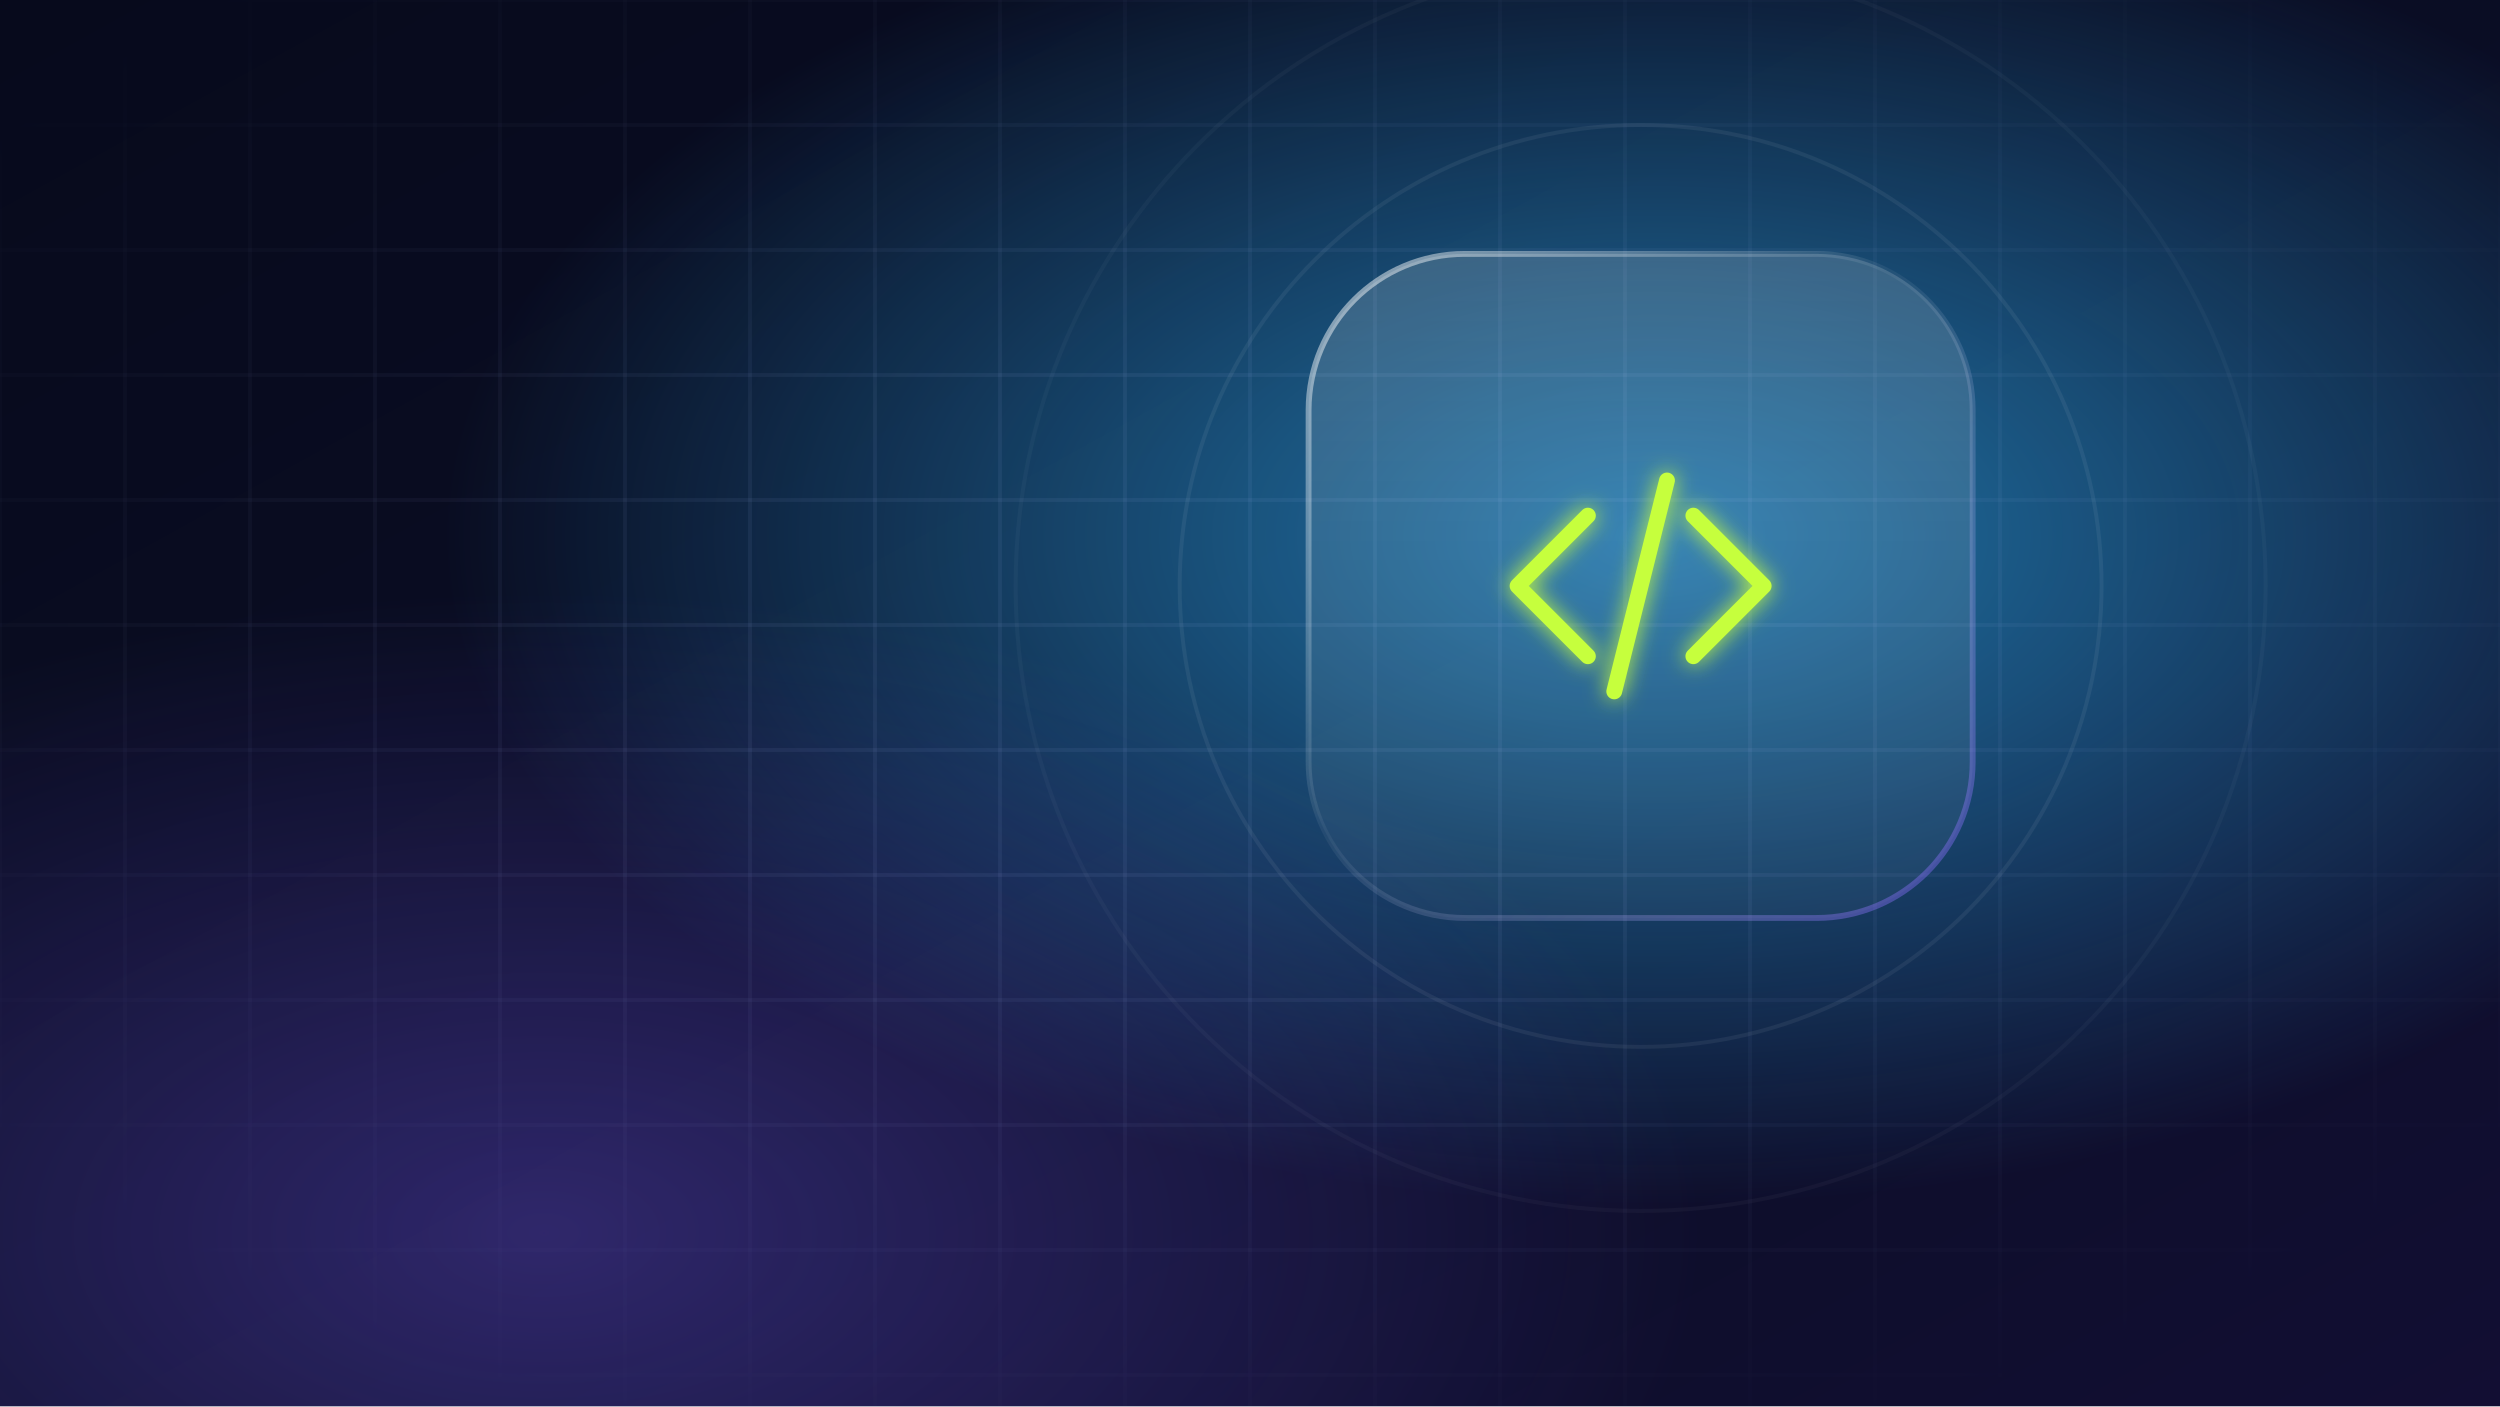
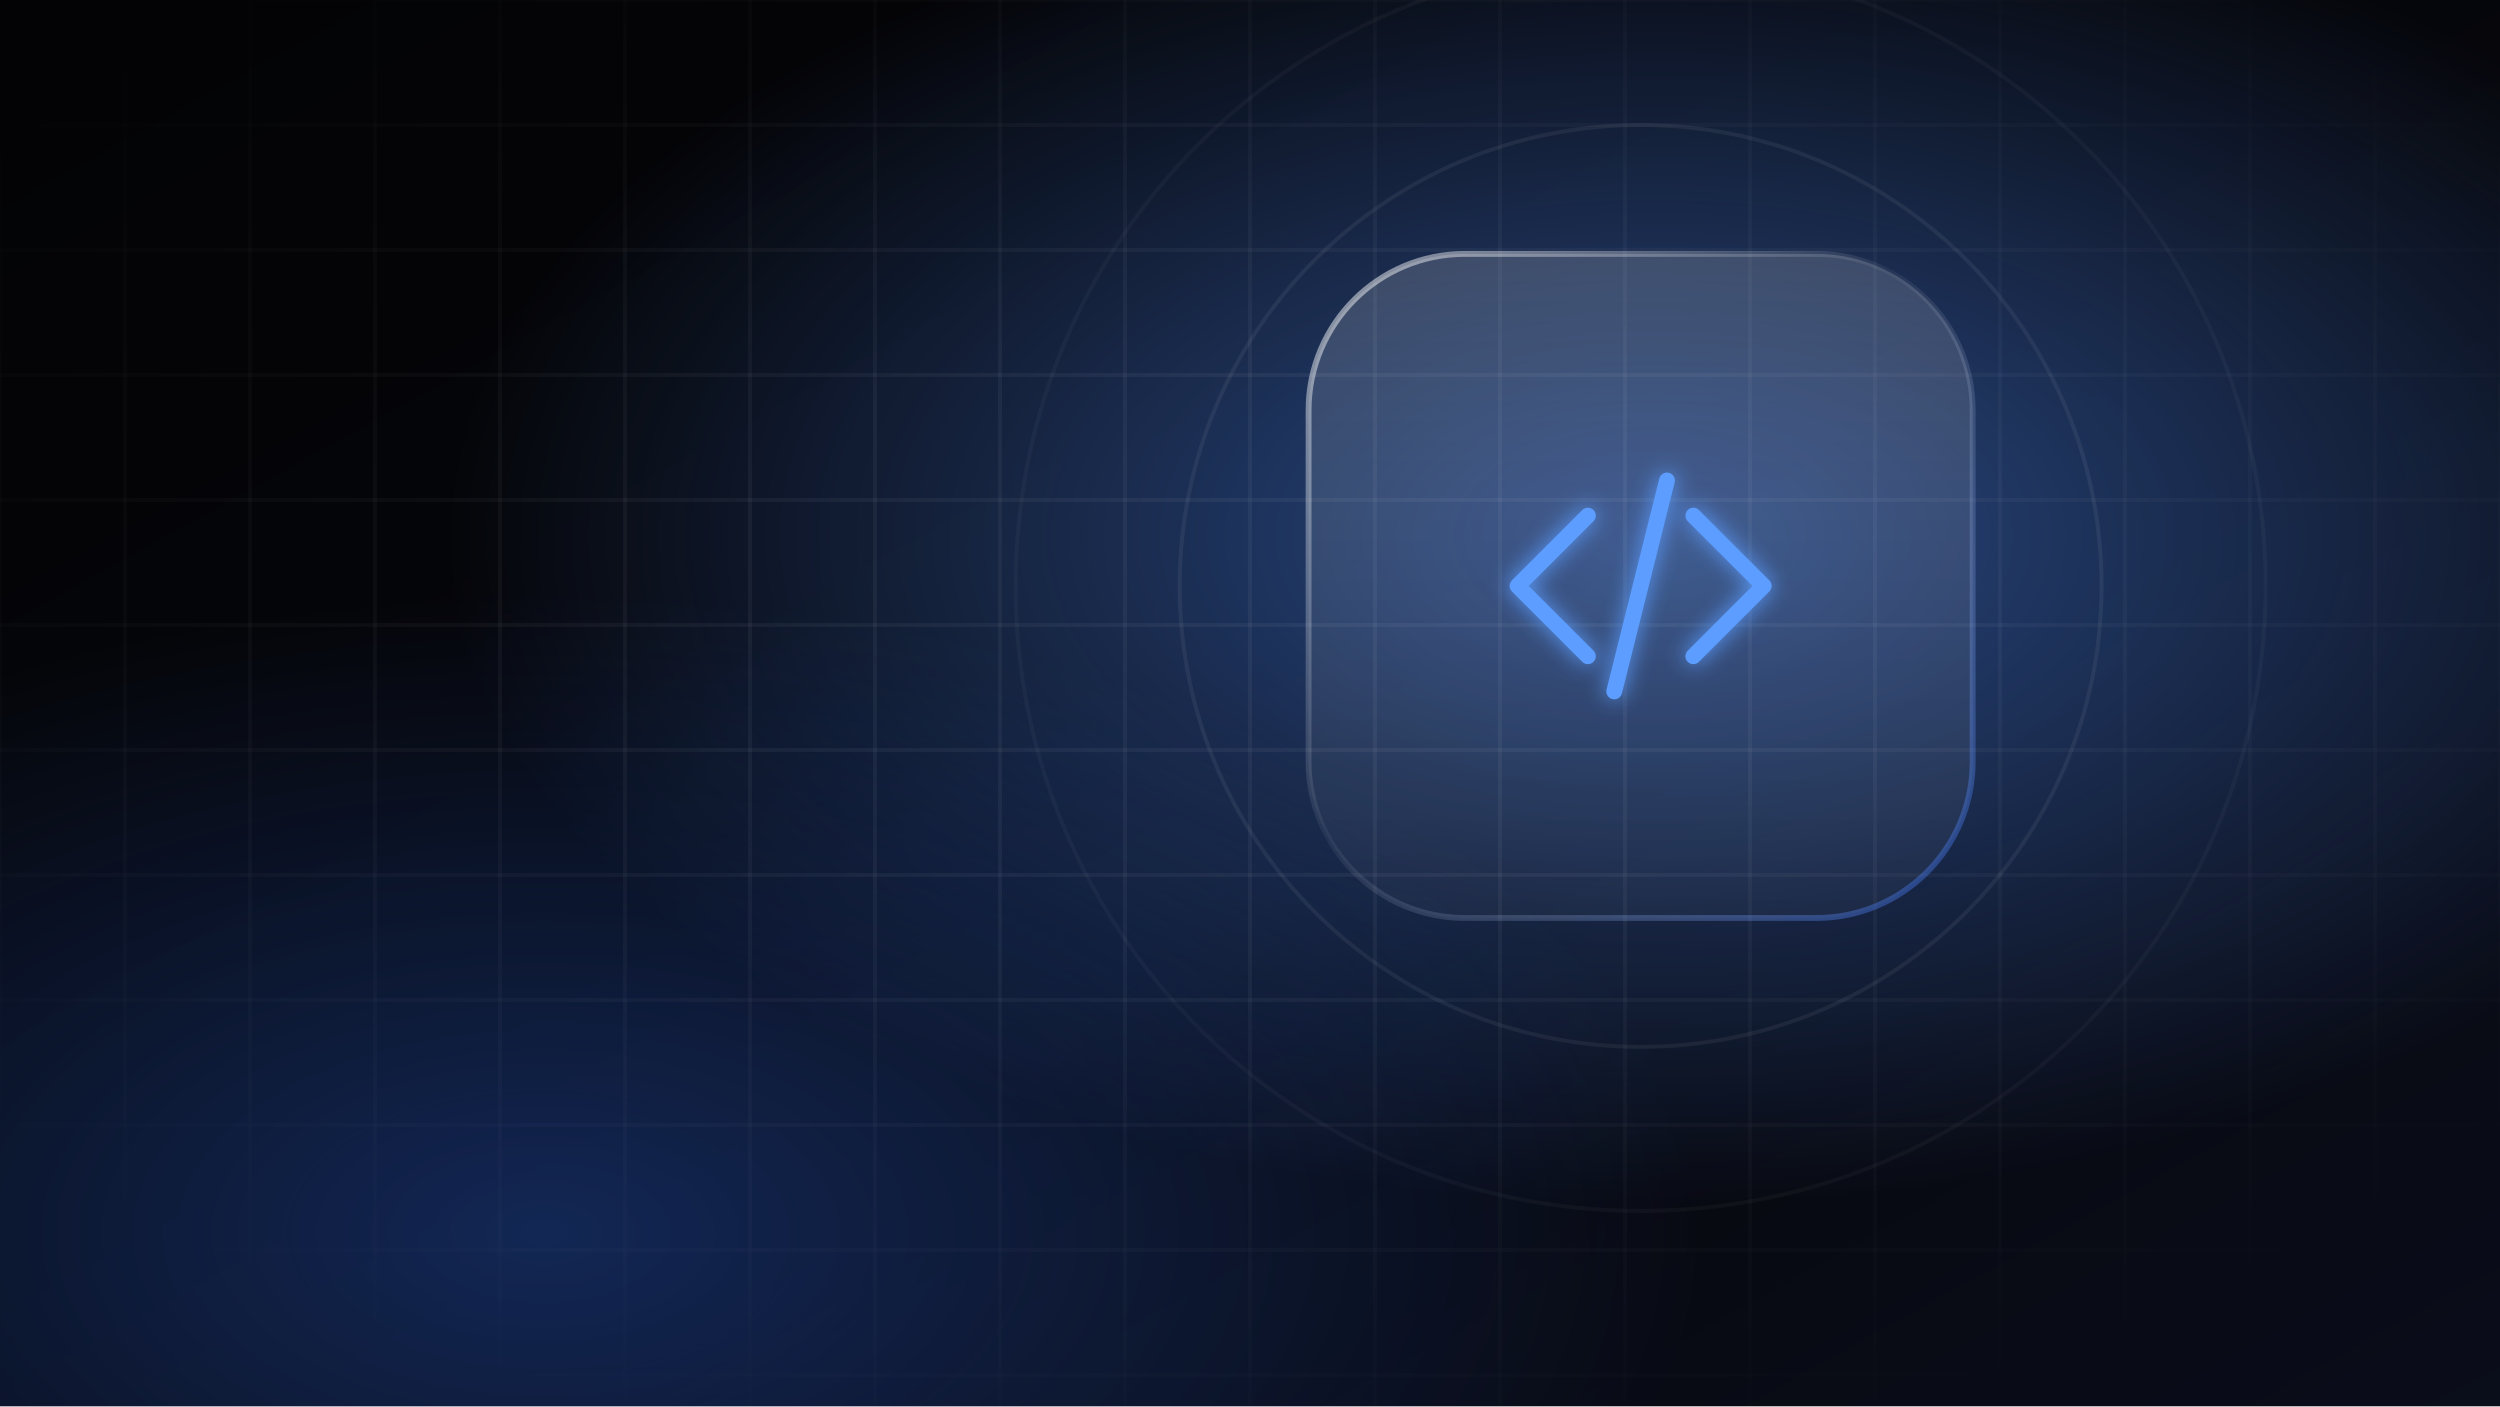
<svg xmlns="http://www.w3.org/2000/svg" viewBox="0 0 640 360" role="img" aria-label="OPEN SOURCE category artwork">
  <defs>
    <linearGradient id="bg" x1="0" y1="0" x2="1" y2="1">
-       <stop offset="0" stop-color="#070a1c" />
-       <stop offset=".6" stop-color="#0b0e26" />
-       <stop offset="1" stop-color="#120e33" />
+       <stop offset="0" stop-color="#030305" />
+       <stop offset=".6" stop-color="#06070c" />
+       <stop offset="1" stop-color="#0a0d1a" />
    </linearGradient>
    <radialGradient id="ga" cx="66%" cy="38%" r="48%">
-       <stop offset="0" stop-color="#2fb8ff" stop-opacity=".62" />
-       <stop offset="1" stop-color="#2fb8ff" stop-opacity="0" />
+       <stop offset="0" stop-color="#4f8dff" stop-opacity=".5" />
+       <stop offset="1" stop-color="#4f8dff" stop-opacity="0" />
    </radialGradient>
    <radialGradient id="gb" cx="22%" cy="88%" r="46%">
-       <stop offset="0" stop-color="#7c5cff" stop-opacity=".32" />
-       <stop offset="1" stop-color="#7c5cff" stop-opacity="0" />
+       <stop offset="0" stop-color="#2e6bf0" stop-opacity=".32" />
+       <stop offset="1" stop-color="#2e6bf0" stop-opacity="0" />
    </radialGradient>
    <radialGradient id="fade" cx="50%" cy="45%" r="62%">
      <stop offset=".35" stop-color="#fff" />
      <stop offset="1" stop-color="#fff" stop-opacity="0" />
    </radialGradient>
    <mask id="m">
      <rect width="640" height="360" fill="url(#fade)" />
    </mask>
    <linearGradient id="glass" x1="0" y1="0" x2="0" y2="1">
      <stop offset="0" stop-color="#fff" stop-opacity=".16" />
      <stop offset="1" stop-color="#fff" stop-opacity=".03" />
    </linearGradient>
    <linearGradient id="edge" x1="0" y1="0" x2="1" y2="1">
      <stop offset="0" stop-color="#fff" stop-opacity=".55" />
      <stop offset=".45" stop-color="#fff" stop-opacity=".05" />
-       <stop offset="1" stop-color="#7c5cff" stop-opacity=".45" />
+       <stop offset="1" stop-color="#2e6bf0" stop-opacity=".45" />
    </linearGradient>
    <filter id="glow" x="-50%" y="-50%" width="200%" height="200%">
      <feGaussianBlur stdDeviation="6" result="b" />
      <feMerge>
        <feMergeNode in="b" />
        <feMergeNode in="SourceGraphic" />
      </feMerge>
    </filter>
  </defs>
  <rect width="640" height="360" fill="url(#bg)" />
  <rect width="640" height="360" fill="url(#ga)" />
  <rect width="640" height="360" fill="url(#gb)" />
-   <g stroke="#b0beff" stroke-opacity=".07" stroke-width="1" mask="url(#m)">
+   <g stroke="#ffffff" stroke-opacity=".05" stroke-width="1" mask="url(#m)">
    <path d="M0 0V360" />
    <path d="M32 0V360" />
    <path d="M64 0V360" />
    <path d="M96 0V360" />
    <path d="M128 0V360" />
    <path d="M160 0V360" />
    <path d="M192 0V360" />
    <path d="M224 0V360" />
    <path d="M256 0V360" />
    <path d="M288 0V360" />
    <path d="M320 0V360" />
    <path d="M352 0V360" />
    <path d="M384 0V360" />
    <path d="M416 0V360" />
    <path d="M448 0V360" />
    <path d="M480 0V360" />
    <path d="M512 0V360" />
    <path d="M544 0V360" />
    <path d="M576 0V360" />
    <path d="M608 0V360" />
    <path d="M640 0V360" />
    <path d="M0 0H640" />
    <path d="M0 32H640" />
    <path d="M0 64H640" />
    <path d="M0 96H640" />
    <path d="M0 128H640" />
    <path d="M0 160H640" />
    <path d="M0 192H640" />
    <path d="M0 224H640" />
    <path d="M0 256H640" />
    <path d="M0 288H640" />
    <path d="M0 320H640" />
    <path d="M0 352H640" />
  </g>
  <circle cx="420" cy="150" r="118" fill="none" stroke="#fff" stroke-opacity=".06" />
  <circle cx="420" cy="150" r="160" fill="none" stroke="#fff" stroke-opacity=".035" />
  <rect x="335" y="65" width="170" height="170" rx="40" fill="url(#glass)" stroke="url(#edge)" stroke-width="1.5" />
-   <g transform="translate(375 105) scale(.45)" fill="none" stroke="#c6ff3d" stroke-width="9" stroke-linecap="round" stroke-linejoin="round" filter="url(#glow)">
+   <g transform="translate(375 105) scale(.45)" fill="none" stroke="#5b9dff" stroke-width="9" stroke-linecap="round" stroke-linejoin="round" filter="url(#glow)">
    <path d="M70 60L30 100L70 140M130 60L170 100L130 140M115 40L85 160" />
  </g>
</svg>
